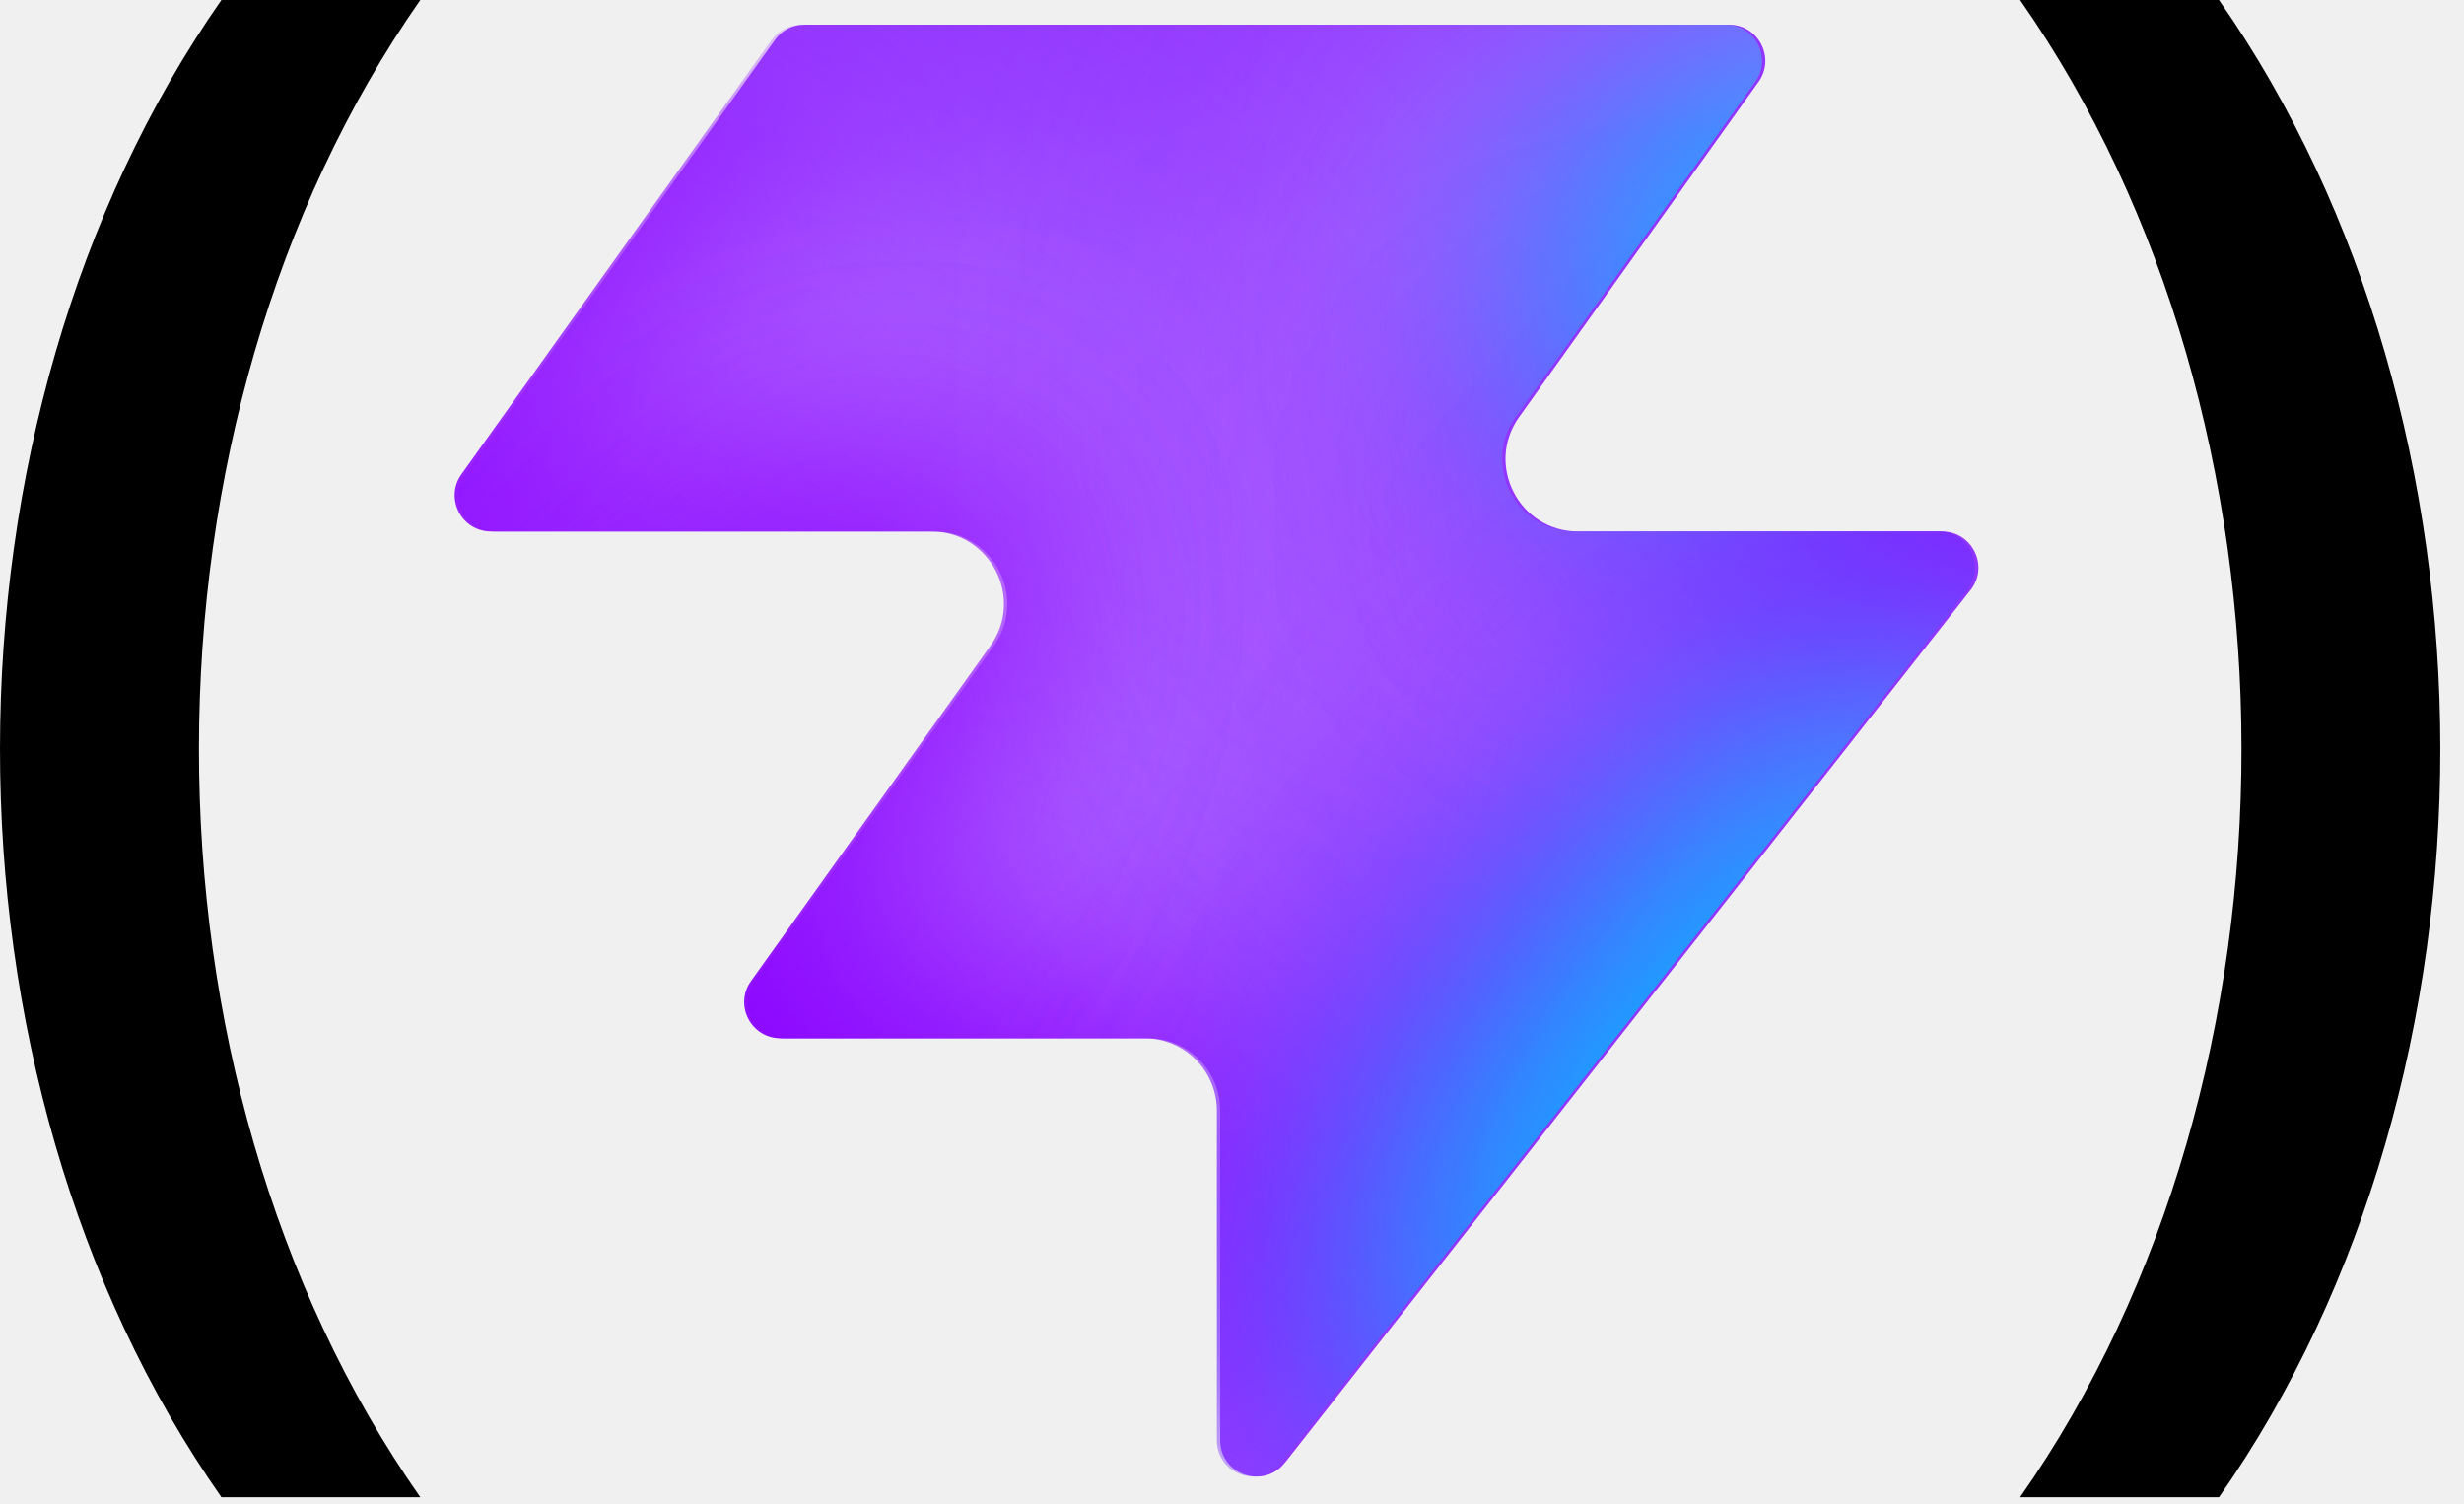
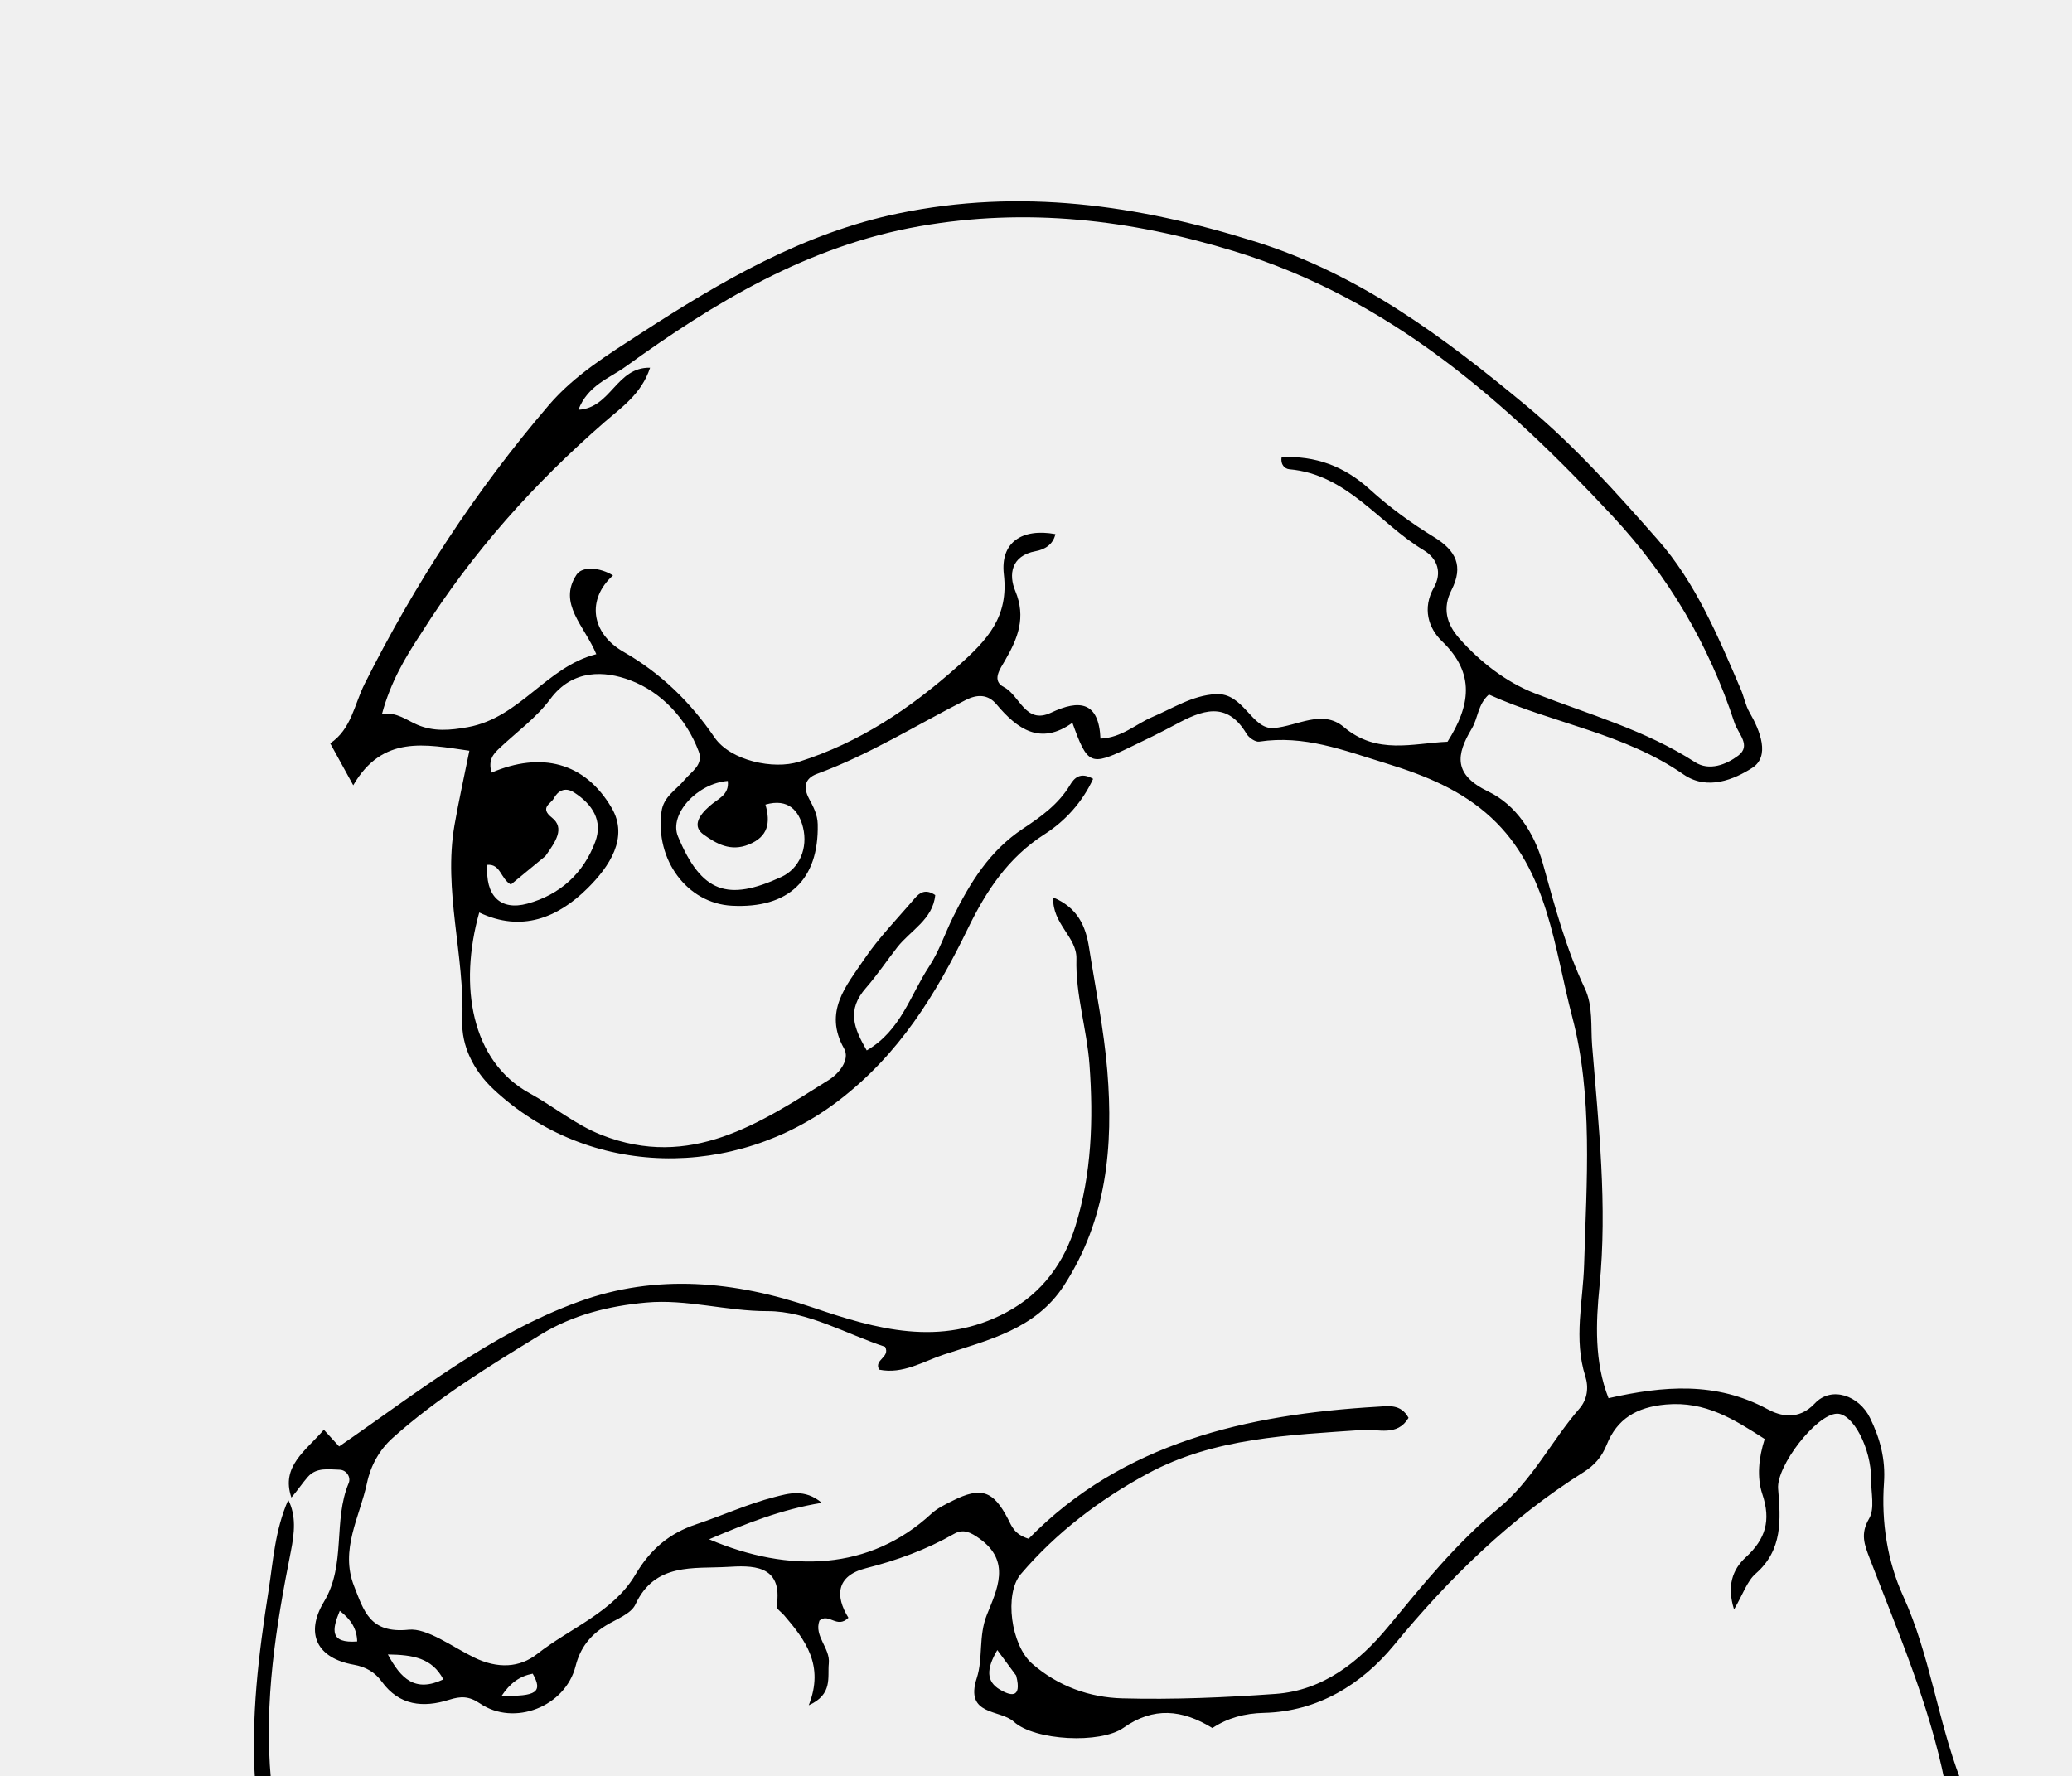
- <svg xmlns="http://www.w3.org/2000/svg" width="77" height="47" fill="none" aria-labelledby="vite-logo-title" viewBox="0 0 77 47">
-   <style>.parenthesis{fill:#000}@media (prefers-color-scheme:dark){.parenthesis{fill:#fff}}</style>
-   <path fill="#9135ff" d="M40.151 45.71c-.663.844-2.02.374-2.02-.699V34.708a2.26 2.26 0 0 0-2.262-2.262H24.493c-.92 0-1.457-1.04-.92-1.788l7.479-10.471c1.07-1.498 0-3.578-1.842-3.578H15.443c-.92 0-1.456-1.04-.92-1.788l9.696-13.576c.213-.297.556-.474.92-.474h28.894c.92 0 1.456 1.04.92 1.788l-7.48 10.472c-1.07 1.497 0 3.578 1.842 3.578h11.376c.944 0 1.474 1.087.89 1.83L40.153 45.712z" />
-   <mask id="a" width="48" height="47" x="14" y="0" maskUnits="userSpaceOnUse" style="mask-type:alpha">
-     <path fill="#000" d="M40.047 45.71c-.663.843-2.02.374-2.02-.699V34.708a2.26 2.26 0 0 0-2.262-2.262H24.389c-.92 0-1.457-1.04-.92-1.788l7.479-10.472c1.07-1.497 0-3.578-1.842-3.578H15.34c-.92 0-1.456-1.04-.92-1.788l9.696-13.575c.213-.297.556-.474.92-.474H53.93c.92 0 1.456 1.04.92 1.788L47.37 13.03c-1.07 1.498 0 3.578 1.842 3.578h11.376c.944 0 1.474 1.088.89 1.831L40.049 45.712z" />
-   </mask>
-   <g mask="url(#a)">
-     <g filter="url(#b)">
-       <ellipse cx="5.508" cy="14.704" fill="#eee6ff" rx="5.508" ry="14.704" transform="rotate(269.814 20.96 11.29)scale(-1 1)" />
-     </g>
-     <g filter="url(#c)">
-       <ellipse cx="10.399" cy="29.851" fill="#eee6ff" rx="10.399" ry="29.851" transform="rotate(89.814 -16.902 -8.275)scale(1 -1)" />
-     </g>
-     <g filter="url(#d)">
-       <ellipse cx="5.508" cy="30.487" fill="#8900ff" rx="5.508" ry="30.487" transform="rotate(89.814 -19.197 -7.127)scale(1 -1)" />
-     </g>
-     <g filter="url(#e)">
-       <ellipse cx="5.508" cy="30.599" fill="#8900ff" rx="5.508" ry="30.599" transform="rotate(89.814 -25.928 4.177)scale(1 -1)" />
-     </g>
-     <g filter="url(#f)">
-       <ellipse cx="5.508" cy="30.599" fill="#8900ff" rx="5.508" ry="30.599" transform="rotate(89.814 -25.738 5.52)scale(1 -1)" />
-     </g>
-     <g filter="url(#g)">
-       <ellipse cx="14.072" cy="22.078" fill="#eee6ff" rx="14.072" ry="22.078" transform="rotate(93.35 31.245 55.578)scale(-1 1)" />
-     </g>
-     <g filter="url(#h)">
-       <ellipse cx="3.47" cy="21.501" fill="#8900ff" rx="3.47" ry="21.501" transform="rotate(89.009 35.419 55.202)scale(-1 1)" />
-     </g>
-     <g filter="url(#i)">
-       <ellipse cx="3.47" cy="21.501" fill="#8900ff" rx="3.47" ry="21.501" transform="rotate(89.009 35.419 55.202)scale(-1 1)" />
-     </g>
-     <g filter="url(#j)">
-       <ellipse cx="14.592" cy="9.743" fill="#8900ff" rx="4.407" ry="29.108" transform="rotate(39.51 14.592 9.743)" />
-     </g>
-     <g filter="url(#k)">
-       <ellipse cx="61.728" cy="-5.321" fill="#8900ff" rx="4.407" ry="29.108" transform="rotate(37.892 61.728 -5.32)" />
-     </g>
-     <g filter="url(#l)">
-       <ellipse cx="55.618" cy="7.104" fill="#00c2ff" rx="5.971" ry="9.665" transform="rotate(37.892 55.618 7.104)" />
-     </g>
-     <g filter="url(#m)">
-       <ellipse cx="12.326" cy="39.103" fill="#8900ff" rx="4.407" ry="29.108" transform="rotate(37.892 12.326 39.103)" />
-     </g>
-     <g filter="url(#n)">
-       <ellipse cx="12.326" cy="39.103" fill="#8900ff" rx="4.407" ry="29.108" transform="rotate(37.892 12.326 39.103)" />
-     </g>
-     <g filter="url(#o)">
-       <ellipse cx="49.857" cy="30.678" fill="#8900ff" rx="4.407" ry="29.108" transform="rotate(37.892 49.857 30.678)" />
-     </g>
-     <g filter="url(#p)">
-       <ellipse cx="52.623" cy="33.171" fill="#00c2ff" rx="5.971" ry="15.297" transform="rotate(37.892 52.623 33.17)" />
-     </g>
-   </g>
-   <path d="M6.919 0c-9.198 13.166-9.252 33.575 0 46.789h6.215c-9.25-13.214-9.196-33.623 0-46.789zm62.424 0h-6.215c9.198 13.166 9.252 33.575 0 46.789h6.215c9.25-13.214 9.196-33.623 0-46.789" class="parenthesis" />
-   <defs>
-     <filter id="b" width="60.045" height="41.654" x="-5.564" y="16.92" color-interpolation-filters="sRGB" filterUnits="userSpaceOnUse">
-       <feFlood flood-opacity="0" result="BackgroundImageFix" />
-       <feBlend in="SourceGraphic" in2="BackgroundImageFix" result="shape" />
-       <feGaussianBlur result="effect1_foregroundBlur_2002_17286" stdDeviation="7.659" />
-     </filter>
-     <filter id="c" width="90.34" height="51.437" x="-40.407" y="-6.762" color-interpolation-filters="sRGB" filterUnits="userSpaceOnUse">
-       <feFlood flood-opacity="0" result="BackgroundImageFix" />
-       <feBlend in="SourceGraphic" in2="BackgroundImageFix" result="shape" />
-       <feGaussianBlur result="effect1_foregroundBlur_2002_17286" stdDeviation="7.659" />
-     </filter>
-     <filter id="d" width="79.355" height="29.4" x="-35.435" y="2.801" color-interpolation-filters="sRGB" filterUnits="userSpaceOnUse">
-       <feFlood flood-opacity="0" result="BackgroundImageFix" />
-       <feBlend in="SourceGraphic" in2="BackgroundImageFix" result="shape" />
-       <feGaussianBlur result="effect1_foregroundBlur_2002_17286" stdDeviation="4.596" />
-     </filter>
-     <filter id="e" width="79.579" height="29.4" x="-30.84" y="20.8" color-interpolation-filters="sRGB" filterUnits="userSpaceOnUse">
-       <feFlood flood-opacity="0" result="BackgroundImageFix" />
-       <feBlend in="SourceGraphic" in2="BackgroundImageFix" result="shape" />
-       <feGaussianBlur result="effect1_foregroundBlur_2002_17286" stdDeviation="4.596" />
-     </filter>
-     <filter id="f" width="79.579" height="29.4" x="-29.307" y="21.949" color-interpolation-filters="sRGB" filterUnits="userSpaceOnUse">
-       <feFlood flood-opacity="0" result="BackgroundImageFix" />
-       <feBlend in="SourceGraphic" in2="BackgroundImageFix" result="shape" />
-       <feGaussianBlur result="effect1_foregroundBlur_2002_17286" stdDeviation="4.596" />
-     </filter>
-     <filter id="g" width="74.749" height="58.852" x="29.961" y="-17.13" color-interpolation-filters="sRGB" filterUnits="userSpaceOnUse">
-       <feFlood flood-opacity="0" result="BackgroundImageFix" />
-       <feBlend in="SourceGraphic" in2="BackgroundImageFix" result="shape" />
-       <feGaussianBlur result="effect1_foregroundBlur_2002_17286" stdDeviation="7.659" />
-     </filter>
-     <filter id="h" width="61.377" height="25.362" x="37.754" y="3.055" color-interpolation-filters="sRGB" filterUnits="userSpaceOnUse">
-       <feFlood flood-opacity="0" result="BackgroundImageFix" />
-       <feBlend in="SourceGraphic" in2="BackgroundImageFix" result="shape" />
-       <feGaussianBlur result="effect1_foregroundBlur_2002_17286" stdDeviation="4.596" />
-     </filter>
-     <filter id="i" width="61.377" height="25.362" x="37.754" y="3.055" color-interpolation-filters="sRGB" filterUnits="userSpaceOnUse">
-       <feFlood flood-opacity="0" result="BackgroundImageFix" />
-       <feBlend in="SourceGraphic" in2="BackgroundImageFix" result="shape" />
-       <feGaussianBlur result="effect1_foregroundBlur_2002_17286" stdDeviation="4.596" />
-     </filter>
-     <filter id="j" width="56.045" height="63.649" x="-13.43" y="-22.082" color-interpolation-filters="sRGB" filterUnits="userSpaceOnUse">
-       <feFlood flood-opacity="0" result="BackgroundImageFix" />
-       <feBlend in="SourceGraphic" in2="BackgroundImageFix" result="shape" />
-       <feGaussianBlur result="effect1_foregroundBlur_2002_17286" stdDeviation="4.596" />
-     </filter>
-     <filter id="k" width="54.814" height="64.646" x="34.321" y="-37.644" color-interpolation-filters="sRGB" filterUnits="userSpaceOnUse">
-       <feFlood flood-opacity="0" result="BackgroundImageFix" />
-       <feBlend in="SourceGraphic" in2="BackgroundImageFix" result="shape" />
-       <feGaussianBlur result="effect1_foregroundBlur_2002_17286" stdDeviation="4.596" />
-     </filter>
-     <filter id="l" width="33.541" height="35.313" x="38.847" y="-10.552" color-interpolation-filters="sRGB" filterUnits="userSpaceOnUse">
-       <feFlood flood-opacity="0" result="BackgroundImageFix" />
-       <feBlend in="SourceGraphic" in2="BackgroundImageFix" result="shape" />
-       <feGaussianBlur result="effect1_foregroundBlur_2002_17286" stdDeviation="4.596" />
-     </filter>
-     <filter id="m" width="54.814" height="64.646" x="-15.081" y="6.78" color-interpolation-filters="sRGB" filterUnits="userSpaceOnUse">
-       <feFlood flood-opacity="0" result="BackgroundImageFix" />
-       <feBlend in="SourceGraphic" in2="BackgroundImageFix" result="shape" />
-       <feGaussianBlur result="effect1_foregroundBlur_2002_17286" stdDeviation="4.596" />
-     </filter>
-     <filter id="n" width="54.814" height="64.646" x="-15.081" y="6.78" color-interpolation-filters="sRGB" filterUnits="userSpaceOnUse">
-       <feFlood flood-opacity="0" result="BackgroundImageFix" />
-       <feBlend in="SourceGraphic" in2="BackgroundImageFix" result="shape" />
-       <feGaussianBlur result="effect1_foregroundBlur_2002_17286" stdDeviation="4.596" />
-     </filter>
-     <filter id="o" width="54.814" height="64.646" x="22.45" y="-1.645" color-interpolation-filters="sRGB" filterUnits="userSpaceOnUse">
-       <feFlood flood-opacity="0" result="BackgroundImageFix" />
-       <feBlend in="SourceGraphic" in2="BackgroundImageFix" result="shape" />
-       <feGaussianBlur result="effect1_foregroundBlur_2002_17286" stdDeviation="4.596" />
-     </filter>
-     <filter id="p" width="39.409" height="43.623" x="32.919" y="11.36" color-interpolation-filters="sRGB" filterUnits="userSpaceOnUse">
-       <feFlood flood-opacity="0" result="BackgroundImageFix" />
-       <feBlend in="SourceGraphic" in2="BackgroundImageFix" result="shape" />
-       <feGaussianBlur result="effect1_foregroundBlur_2002_17286" stdDeviation="4.596" />
-     </filter>
-   </defs>
+ <svg xmlns="http://www.w3.org/2000/svg" version="1.1" id="Layer_1" x="0px" y="0px" width="100%" viewBox="0 0 336 288" enable-background="new 0 0 336 288" xml:space="preserve">
+   <path fill="#000000" opacity="1" stroke="none" d=" M315.375,289   C312.85,276.331 307.739,264.619 303.195,252.732   C302.337,250.487 301.64,248.761 303.098,246.277   C304.051,244.654 303.407,242.076 303.425,239.925   C303.468,234.902 300.463,229.17 297.863,229.263   C294.496,229.383 288.037,237.783 288.341,241.432   C288.757,246.416 289.123,251.354 284.702,255.208   C283.312,256.42 282.672,258.493 281.196,261.013   C280.01,257.202 280.918,254.551 283.114,252.533   C286.306,249.598 287.219,246.591 285.784,242.305   C284.878,239.597 285.187,236.394 286.17,233.37   C281.22,230.19 276.563,227.204 270.16,227.773   C265.36,228.199 262.217,230.126 260.544,234.299   C259.728,236.335 258.506,237.665 256.803,238.74   C244.865,246.27 234.992,255.923 226.024,266.828   C220.843,273.128 213.712,277.578 204.96,277.78   C201.847,277.852 199.078,278.6 196.607,280.237   C191.703,277.226 187.05,276.756 182.186,280.2   C178.468,282.833 167.784,282.301 164.407,279.214   C162.183,277.182 156.394,278.281 158.399,272.13   C159.439,268.94 158.655,265.317 160.025,261.899   C161.673,257.787 164.028,253.207 158.821,249.507   C157.479,248.553 156.253,247.873 154.734,248.739   C150.232,251.309 145.436,253.055 140.415,254.327   C135.541,255.562 135.432,258.888 137.58,262.356   C135.706,264.223 134.418,261.487 132.885,262.818   C131.964,265.343 134.661,267.272 134.403,269.762   C134.169,272.02 135.095,274.77 131.149,276.547   C133.718,270.054 130.579,265.943 127.139,261.937   C126.719,261.448 125.869,260.892 125.936,260.485   C127.073,253.567 121.704,253.893 117.919,254.114   C112.51,254.43 106.191,253.388 103.046,260.192   C102.327,261.747 99.935,262.573 98.243,263.623   C95.727,265.183 94.099,267.196 93.339,270.199   C91.676,276.766 83.395,280.023 77.842,276.258   C76.044,275.039 74.725,275.057 72.823,275.658   C68.659,276.973 64.759,276.633 61.917,272.721   C60.785,271.163 59.301,270.316 57.363,269.972   C51.406,268.916 49.411,264.941 52.544,259.741   C56.16,253.739 53.969,246.666 56.546,240.512   C56.932,239.591 56.22,238.377 55.042,238.348   C53.277,238.306 51.315,237.93 49.923,239.508   C49.05,240.497 48.326,241.618 47.257,242.86   C45.504,237.802 49.589,235.276 52.517,231.863   C53.492,232.93 54.447,233.976 54.993,234.573   C67.677,225.841 79.565,216.288 93.884,211.087   C106.424,206.532 119.146,207.728 131.832,212.053   C142.031,215.531 152.493,218.536 163.203,212.824   C169.108,209.674 172.59,204.67 174.411,198.78   C177.019,190.341 177.326,181.61 176.675,172.674   C176.252,166.876 174.393,161.326 174.555,155.492   C174.654,151.95 170.593,149.838 170.795,145.539   C174.777,147.226 176.06,150.2 176.603,153.667   C177.644,160.32 179.014,166.949 179.563,173.645   C180.567,185.874 179.482,197.788 172.515,208.506   C167.916,215.581 160.226,217.317 153.079,219.664   C149.757,220.755 146.434,222.911 142.577,222.122   C141.643,220.49 144.421,220.163 143.531,218.414   C137.33,216.382 130.903,212.616 124.485,212.631   C117.782,212.647 111.343,210.636 104.754,211.242   C98.773,211.793 92.941,213.213 87.725,216.408   C79.373,221.523 71.009,226.636 63.674,233.196   C61.522,235.122 60.104,237.702 59.516,240.484   C58.348,246.003 55.074,251.32 57.429,257.252   C58.996,261.198 59.943,264.954 66.274,264.294   C69.252,263.984 73.385,267.099 76.887,268.803   C80.724,270.672 84.276,270.461 87.106,268.232   C92.478,264.002 99.43,261.469 103.037,255.364   C105.468,251.249 108.533,248.654 112.917,247.194   C117.167,245.778 121.28,243.885 125.601,242.779   C127.799,242.216 130.47,241.363 133.264,243.721   C126.672,244.787 120.993,247.084 114.993,249.631   C127.995,255.184 141.065,254.708 151.043,245.477   C151.999,244.592 153.257,243.997 154.442,243.4   C159.085,241.062 161.065,241.723 163.449,246.314   C164.053,247.478 164.451,248.82 166.802,249.543   C182.048,233.973 202.125,229.377 223.405,228.132   C225.091,228.033 227.149,227.627 228.412,229.934   C226.584,233.007 223.483,231.719 220.945,231.899   C209.019,232.743 196.938,233.131 186.129,238.97   C178.372,243.159 171.329,248.493 165.541,255.276   C162.809,258.478 163.938,266.81 167.374,269.803   C171.577,273.464 176.676,275.284 182,275.427   C190.269,275.649 198.579,275.294 206.837,274.706   C214.606,274.152 220.454,269.448 225.115,263.801   C230.702,257.031 236.203,250.212 242.975,244.627   C248.494,240.075 251.566,233.681 256.128,228.432   C257.413,226.954 257.651,225.003 257.082,223.208   C255.153,217.126 256.716,211.082 256.89,204.995   C257.275,191.577 258.359,177.818 254.952,164.898   C252.019,153.773 251.087,141.178 241.825,132.602   C237.068,128.197 231.299,125.802 224.716,123.776   C217.791,121.645 211.498,119.172 204.194,120.27   C203.572,120.363 202.519,119.636 202.145,119.006   C198.908,113.555 194.854,115.218 190.627,117.495   C188.135,118.837 185.582,120.068 183.027,121.288   C176.824,124.251 176.365,124.067 173.902,117.215   C168.725,120.926 164.976,118.257 161.593,114.223   C160.19,112.55 158.438,112.594 156.616,113.517   C148.608,117.572 140.979,122.382 132.499,125.493   C130.477,126.235 130.235,127.691 131.19,129.507   C131.88,130.817 132.572,132.06 132.605,133.687   C132.792,142.652 127.876,147.369 118.676,146.884   C111.439,146.503 106.202,139.441 107.272,131.605   C107.605,129.174 109.651,128.109 110.999,126.477   C112.121,125.119 114.122,124.03 113.304,121.863   C111.265,116.459 107.225,112.223 102.212,110.327   C98.091,108.768 92.874,108.457 89.239,113.364   C87,116.385 83.801,118.698 81.02,121.315   C80.023,122.253 79.12,123.206 79.708,125.294   C87.707,121.885 94.819,123.545 99.193,131.026   C102.021,135.862 98.771,140.58 95.313,144.019   C90.458,148.849 84.584,151.244 77.714,147.98   C74.371,159.876 76.403,172.106 85.893,177.3   C89.828,179.454 93.299,182.387 97.532,184.054   C111.936,189.725 123.166,182.203 134.436,175.113   C136.037,174.106 137.895,171.856 136.874,170.046   C133.502,164.068 137.227,159.874 140.105,155.612   C142.506,152.057 145.562,148.943 148.357,145.659   C149.165,144.709 150.134,144.131 151.659,145.155   C151.288,149.104 147.606,150.919 145.496,153.63   C143.791,155.819 142.223,158.161 140.423,160.217   C137.261,163.826 138.47,166.75 140.55,170.351   C146.118,167.117 147.622,161.345 150.647,156.773   C152.283,154.299 153.233,151.377 154.563,148.692   C157.318,143.129 160.487,137.965 165.886,134.39   C168.754,132.491 171.655,130.43 173.516,127.307   C174.193,126.171 175.182,125.119 177.264,126.306   C175.516,130.087 172.743,133.149 169.396,135.286   C163.481,139.06 159.919,144.484 156.969,150.55   C151.78,161.217 145.858,170.948 135.967,178.507   C119.131,191.372 95.494,191.151 80.006,176.629   C76.733,173.561 74.81,169.537 74.966,165.548   C75.384,154.899 71.847,144.447 73.704,133.799   C74.385,129.89 75.255,126.014 76.114,121.748   C68.956,120.726 62.046,119.145 57.282,127.349   C55.726,124.516 54.721,122.688 53.547,120.55   C56.993,118.237 57.451,114.248 59.128,110.903   C67.284,94.639 77.172,79.501 89.016,65.682   C93.171,60.835 98.629,57.478 103.908,54.058   C116.916,45.629 130.23,37.804 145.722,34.599   C165.458,30.516 184.455,33.195 203.51,39.166   C220.528,44.5 234.126,54.684 247.512,65.795   C255.395,72.339 262.113,79.908 268.794,87.483   C274.971,94.489 278.627,103.231 282.298,111.805   C282.817,113.017 283.044,114.38 283.696,115.504   C285.46,118.548 287.065,122.664 284.136,124.534   C281.269,126.366 276.88,128.285 272.989,125.581   C263.381,118.904 251.761,117.313 241.441,112.637   C239.629,114.245 239.692,116.452 238.677,118.141   C236.105,122.42 235.655,125.631 241.349,128.368   C245.839,130.526 248.801,135.054 250.191,140.032   C252.112,146.909 253.928,153.795 256.996,160.285   C258.371,163.194 257.939,166.54 258.181,169.535   C259.234,182.52 260.682,195.494 259.374,208.645   C258.791,214.505 258.526,220.849 260.841,226.748   C269.762,224.742 278.266,224.019 286.637,228.537   C288.623,229.609 291.607,230.467 294.306,227.587   C296.984,224.73 301.478,226.316 303.251,229.952   C304.873,233.277 305.782,236.618 305.51,240.49   C305.067,246.799 306.04,253.175 308.641,258.892   C312.943,268.345 314.153,278.685 317.93,288.636   C317.25,289 316.5,289 315.375,289  M68.269,102.748   C65.724,106.616 63.356,110.567 61.952,115.761   C64.398,115.463 65.91,116.788 67.674,117.539   C70.326,118.669 72.984,118.45 75.889,117.919   C84.375,116.368 88.603,108.133 96.698,106.09   C94.786,101.472 90.412,97.911 93.49,93.206   C94.435,91.762 97.306,92.017 99.406,93.319   C95.123,97.165 95.814,102.674 101.109,105.709   C107.186,109.19 111.942,113.846 115.856,119.572   C118.47,123.398 125.472,124.834 129.568,123.533   C139.433,120.402 147.576,114.924 155.302,108.057   C160.146,103.751 163.586,100.081 162.786,93.147   C162.191,87.98 165.695,85.624 171.146,86.617   C170.77,88.352 169.368,89.125 167.941,89.388   C163.919,90.128 163.555,93.231 164.633,95.82   C166.441,100.162 165.032,103.55 162.986,107.096   C162.176,108.499 160.759,110.382 162.801,111.434   C165.388,112.767 166.265,117.553 170.435,115.581   C175.061,113.393 178.19,113.774 178.455,119.784   C181.932,119.63 184.196,117.404 186.905,116.26   C190.259,114.843 193.337,112.781 197.165,112.568   C201.71,112.316 202.955,118.339 206.549,118.066   C210.394,117.774 214.418,114.947 217.93,117.914   C223.311,122.459 229.126,120.526 234.73,120.289   C238.402,114.478 239.306,109.243 233.835,103.987   C231.612,101.851 230.626,98.644 232.525,95.273   C233.846,92.928 233.179,90.616 230.844,89.212   C223.592,84.851 218.483,76.931 209.081,76.1   C208.336,76.034 207.603,75.32 207.835,74.136   C213.317,73.893 217.962,75.583 222.104,79.341   C225.292,82.234 228.829,84.83 232.505,87.074   C236.136,89.29 237.349,91.813 235.375,95.703   C233.922,98.566 234.515,101.118 236.621,103.505   C240.048,107.389 244.28,110.638 248.836,112.418   C257.651,115.864 266.795,118.382 274.873,123.602   C277.17,125.087 279.951,123.991 281.871,122.541   C284.045,120.899 281.855,119.009 281.269,117.215   C277.131,104.552 270.573,93.433 261.437,83.633   C244.021,64.95 225.346,48.456 200.135,40.739   C183.279,35.58 166.49,33.634 149.078,36.695   C131.036,39.868 115.903,49.016 101.423,59.476   C98.866,61.324 95.321,62.475 93.798,66.455   C99.109,66.17 99.935,59.509 105.42,59.635   C104.015,63.921 100.746,66.089 98.016,68.47   C86.676,78.359 76.708,89.395 68.269,102.748  M115.083,130.709   C116.315,129.577 118.309,128.961 118.017,126.65   C113.082,127.021 108.443,132.042 109.943,135.646   C113.755,144.803 118.004,146.215 126.683,142.228   C129.657,140.862 131.04,137.529 130.221,134.194   C129.572,131.551 127.893,129.402 124.126,130.481   C124.978,133.43 124.567,135.688 121.417,136.961   C118.458,138.157 116.173,136.833 114.083,135.332   C112.352,134.088 113.126,132.409 115.083,130.709  M88.432,138.844   C86.562,140.384 84.692,141.924 82.844,143.447   C81.186,142.533 81.189,140.08 79.035,140.255   C78.647,145.214 81.111,147.749 85.519,146.547   C90.8,145.106 94.623,141.64 96.526,136.52   C97.808,133.071 96.051,130.419 93.101,128.517   C91.594,127.545 90.421,128.299 89.778,129.519   C89.356,130.32 87.444,130.984 89.497,132.596   C91.64,134.278 90.111,136.504 88.432,138.844  M71.895,272.352   C70.057,268.843 66.9,268.37 62.899,268.307   C65.021,272.244 67.301,274.522 71.895,272.352  M164.783,271.735   C163.843,270.461 162.903,269.187 161.727,267.595   C159.888,270.705 159.963,272.705 162.128,273.995   C163.674,274.917 165.803,275.694 164.783,271.735  M86.386,271.425   C84.248,271.828 82.701,272.979 81.363,274.997   C87.006,275.143 88.069,274.397 86.386,271.425  M57.923,266.2   C57.865,264.16 56.944,262.658 55.1,261.23   C53.801,264.363 53.481,266.524 57.923,266.2  z" />
+   <path fill="#000000" opacity="1" stroke="none" d=" M46.747,243.243   C48.051,245.834 47.759,248.593 47.158,251.629   C44.768,263.688 42.779,275.829 43.934,288.61   C43.25,289 42.5,289 41.375,289   C40.668,278.576 41.934,268.251 43.54,258.013   C44.297,253.181 44.575,248.164 46.747,243.243  z" />
</svg>
